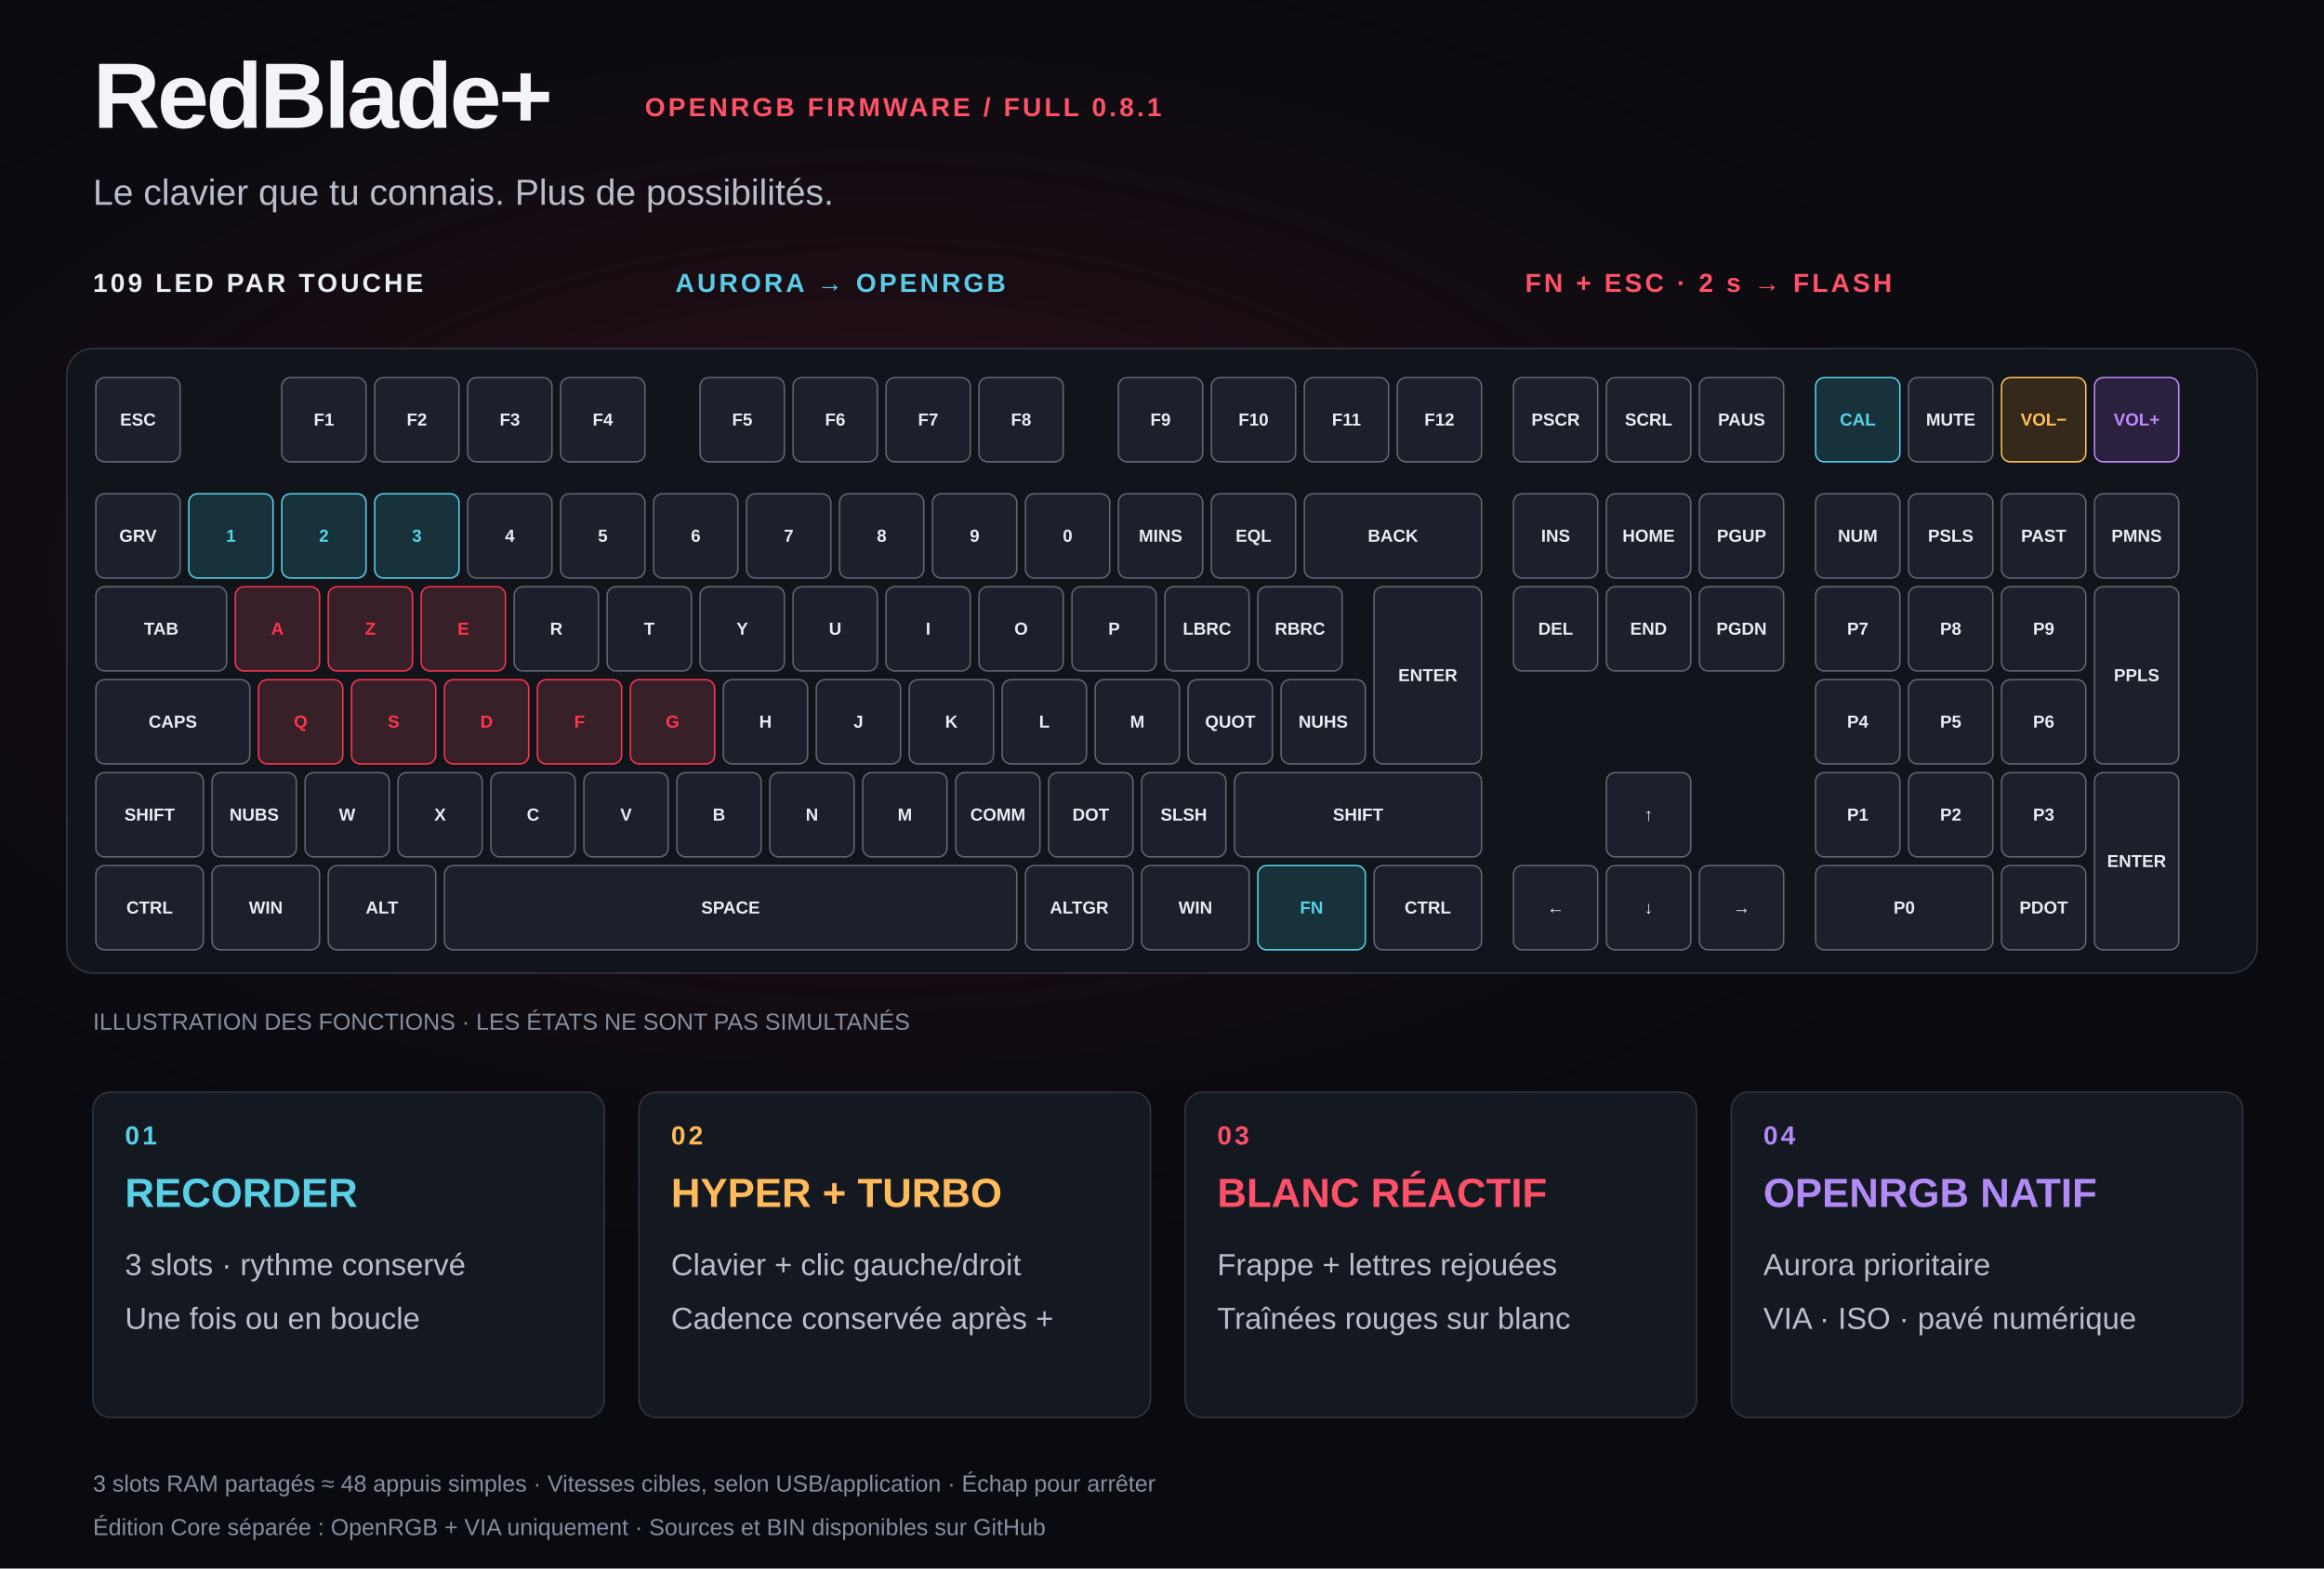
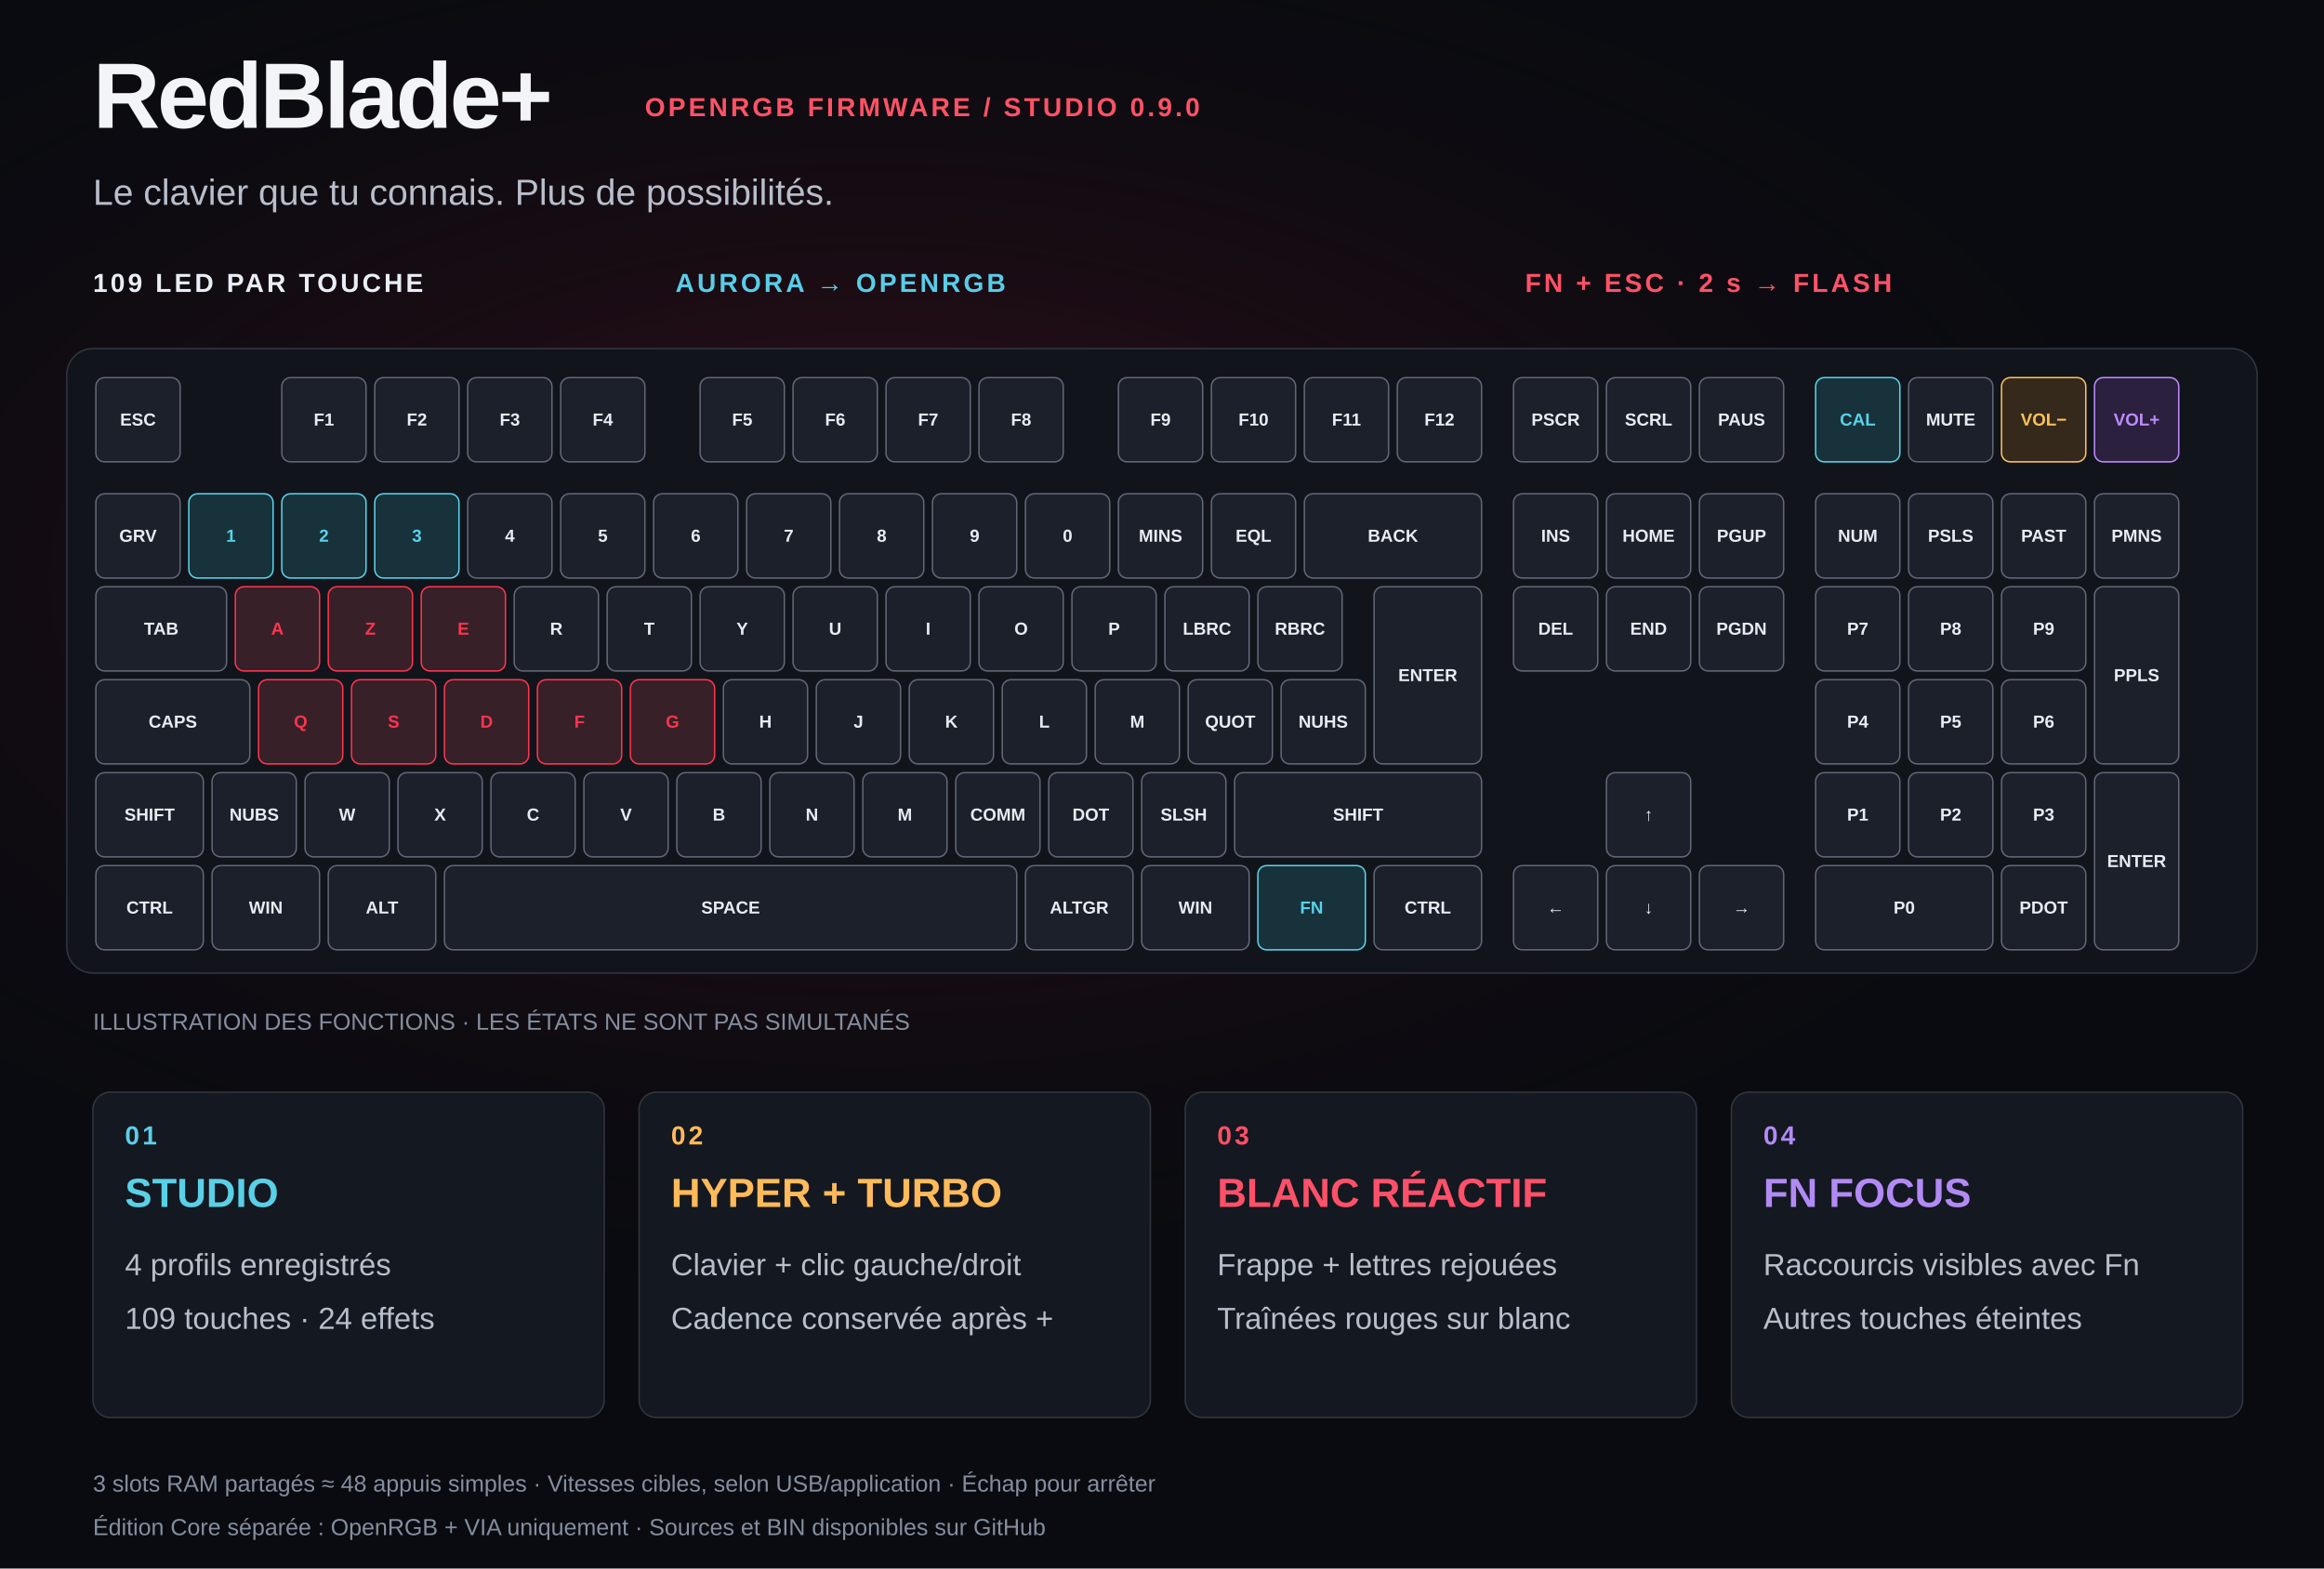
<svg xmlns="http://www.w3.org/2000/svg" width="1600" height="1080" viewBox="0 0 1600 1080">
  <defs>
    <radialGradient id="glow">
      <stop stop-color="#af1733" stop-opacity=".3" />
      <stop offset="1" stop-color="#090b10" stop-opacity="0" />
    </radialGradient>
  </defs>
  <rect width="1600" height="1080" fill="#090b10" />
  <ellipse cx="600" cy="400" rx="1000" ry="520" fill="url(#glow)" />
  <style>text{font-family:Arial,DejaVu Sans,sans-serif;fill:#f3f4f8}.brand{font-size:64px;font-weight:800;letter-spacing:-2px}.sub{font-size:25px;fill:#b8becb}.label{font-size:18px;font-weight:700;letter-spacing:2px}.card{font-size:28px;font-weight:700}.body{font-size:21px;fill:#b8becb}.key{font-size:12px;font-weight:700;text-anchor:middle}.small{font-size:16px;fill:#858e9f}</style>
  <text x="64" y="88" class="brand">RedBlade+</text>
-   <text x="444" y="80" class="label" style="fill:#ff5267">OPENRGB FIRMWARE  /  FULL 0.8.1</text>
+   <text x="444" y="80" class="label" style="fill:#ff5267">OPENRGB FIRMWARE  /  STUDIO 0.9.0</text>
  <text x="64" y="141" class="sub">Le clavier que tu connais. Plus de possibilités.</text>
  <text x="64" y="201" class="label" style="fill:#e9eef7">109 LED PAR TOUCHE</text>
  <text x="465" y="201" class="label" style="fill:#58cde8">AURORA → OPENRGB</text>
  <text x="1050" y="201" class="label" style="fill:#ff5267">FN + ESC  ·  2 s → FLASH</text>
  <rect x="46" y="240" width="1508" height="430" rx="18" fill="#11141b" stroke="#303641" />
  <rect x="66" y="260" width="58" height="58" rx="6" fill="#1c202a" stroke="#606775" />
  <text x="95.0" y="293.0" class="key" style="fill:#e9ecf2">ESC</text>
  <rect x="194" y="260" width="58" height="58" rx="6" fill="#1c202a" stroke="#606775" />
  <text x="223.0" y="293.0" class="key" style="fill:#e9ecf2">F1</text>
  <rect x="258" y="260" width="58" height="58" rx="6" fill="#1c202a" stroke="#606775" />
  <text x="287.0" y="293.0" class="key" style="fill:#e9ecf2">F2</text>
  <rect x="322" y="260" width="58" height="58" rx="6" fill="#1c202a" stroke="#606775" />
  <text x="351.0" y="293.0" class="key" style="fill:#e9ecf2">F3</text>
  <rect x="386" y="260" width="58" height="58" rx="6" fill="#1c202a" stroke="#606775" />
  <text x="415.0" y="293.0" class="key" style="fill:#e9ecf2">F4</text>
  <rect x="482.0" y="260" width="58" height="58" rx="6" fill="#1c202a" stroke="#606775" />
  <text x="511.0" y="293.0" class="key" style="fill:#e9ecf2">F5</text>
  <rect x="546.0" y="260" width="58" height="58" rx="6" fill="#1c202a" stroke="#606775" />
  <text x="575.0" y="293.0" class="key" style="fill:#e9ecf2">F6</text>
  <rect x="610.0" y="260" width="58" height="58" rx="6" fill="#1c202a" stroke="#606775" />
  <text x="639.0" y="293.0" class="key" style="fill:#e9ecf2">F7</text>
  <rect x="674.0" y="260" width="58" height="58" rx="6" fill="#1c202a" stroke="#606775" />
  <text x="703.0" y="293.0" class="key" style="fill:#e9ecf2">F8</text>
  <rect x="770" y="260" width="58" height="58" rx="6" fill="#1c202a" stroke="#606775" />
  <text x="799.0" y="293.0" class="key" style="fill:#e9ecf2">F9</text>
  <rect x="834" y="260" width="58" height="58" rx="6" fill="#1c202a" stroke="#606775" />
  <text x="863.0" y="293.0" class="key" style="fill:#e9ecf2">F10</text>
  <rect x="898" y="260" width="58" height="58" rx="6" fill="#1c202a" stroke="#606775" />
  <text x="927.0" y="293.0" class="key" style="fill:#e9ecf2">F11</text>
  <rect x="962" y="260" width="58" height="58" rx="6" fill="#1c202a" stroke="#606775" />
  <text x="991.0" y="293.0" class="key" style="fill:#e9ecf2">F12</text>
  <rect x="1042.0" y="260" width="58" height="58" rx="6" fill="#1c202a" stroke="#606775" />
  <text x="1071.0" y="293.0" class="key" style="fill:#e9ecf2">PSCR</text>
  <rect x="1106.0" y="260" width="58" height="58" rx="6" fill="#1c202a" stroke="#606775" />
  <text x="1135.0" y="293.0" class="key" style="fill:#e9ecf2">SCRL</text>
  <rect x="1170.0" y="260" width="58" height="58" rx="6" fill="#1c202a" stroke="#606775" />
  <text x="1199.0" y="293.0" class="key" style="fill:#e9ecf2">PAUS</text>
  <rect x="1250.0" y="260" width="58" height="58" rx="6" fill="#17323a" stroke="#59d2e9" />
  <text x="1279.0" y="293.0" class="key" style="fill:#59d2e9">CAL</text>
  <rect x="1314.0" y="260" width="58" height="58" rx="6" fill="#1c202a" stroke="#606775" />
  <text x="1343.0" y="293.0" class="key" style="fill:#e9ecf2">MUTE</text>
  <rect x="1378.0" y="260" width="58" height="58" rx="6" fill="#34291b" stroke="#ffc15b" />
  <text x="1407.0" y="293.0" class="key" style="fill:#ffc15b">VOL−</text>
  <rect x="1442.0" y="260" width="58" height="58" rx="6" fill="#2b203e" stroke="#be8bff" />
  <text x="1471.0" y="293.0" class="key" style="fill:#be8bff">VOL+</text>
  <rect x="66" y="340.0" width="58" height="58" rx="6" fill="#1c202a" stroke="#606775" />
  <text x="95.0" y="373.0" class="key" style="fill:#e9ecf2">GRV</text>
  <rect x="130" y="340.0" width="58" height="58" rx="6" fill="#17323a" stroke="#59d2e9" />
  <text x="159.0" y="373.0" class="key" style="fill:#59d2e9">1</text>
  <rect x="194" y="340.0" width="58" height="58" rx="6" fill="#17323a" stroke="#59d2e9" />
  <text x="223.0" y="373.0" class="key" style="fill:#59d2e9">2</text>
  <rect x="258" y="340.0" width="58" height="58" rx="6" fill="#17323a" stroke="#59d2e9" />
  <text x="287.0" y="373.0" class="key" style="fill:#59d2e9">3</text>
  <rect x="322" y="340.0" width="58" height="58" rx="6" fill="#1c202a" stroke="#606775" />
  <text x="351.0" y="373.0" class="key" style="fill:#e9ecf2">4</text>
  <rect x="386" y="340.0" width="58" height="58" rx="6" fill="#1c202a" stroke="#606775" />
  <text x="415.0" y="373.0" class="key" style="fill:#e9ecf2">5</text>
  <rect x="450" y="340.0" width="58" height="58" rx="6" fill="#1c202a" stroke="#606775" />
  <text x="479.0" y="373.0" class="key" style="fill:#e9ecf2">6</text>
  <rect x="514" y="340.0" width="58" height="58" rx="6" fill="#1c202a" stroke="#606775" />
  <text x="543.0" y="373.0" class="key" style="fill:#e9ecf2">7</text>
  <rect x="578" y="340.0" width="58" height="58" rx="6" fill="#1c202a" stroke="#606775" />
  <text x="607.0" y="373.0" class="key" style="fill:#e9ecf2">8</text>
  <rect x="642" y="340.0" width="58" height="58" rx="6" fill="#1c202a" stroke="#606775" />
  <text x="671.0" y="373.0" class="key" style="fill:#e9ecf2">9</text>
  <rect x="706" y="340.0" width="58" height="58" rx="6" fill="#1c202a" stroke="#606775" />
  <text x="735.0" y="373.0" class="key" style="fill:#e9ecf2">0</text>
  <rect x="770" y="340.0" width="58" height="58" rx="6" fill="#1c202a" stroke="#606775" />
  <text x="799.0" y="373.0" class="key" style="fill:#e9ecf2">MINS</text>
  <rect x="834" y="340.0" width="58" height="58" rx="6" fill="#1c202a" stroke="#606775" />
  <text x="863.0" y="373.0" class="key" style="fill:#e9ecf2">EQL</text>
  <rect x="898" y="340.0" width="122" height="58" rx="6" fill="#1c202a" stroke="#606775" />
  <text x="959.0" y="373.0" class="key" style="fill:#e9ecf2">BACK</text>
  <rect x="1042.0" y="340.0" width="58" height="58" rx="6" fill="#1c202a" stroke="#606775" />
  <text x="1071.0" y="373.0" class="key" style="fill:#e9ecf2">INS</text>
  <rect x="1106.0" y="340.0" width="58" height="58" rx="6" fill="#1c202a" stroke="#606775" />
  <text x="1135.0" y="373.0" class="key" style="fill:#e9ecf2">HOME</text>
  <rect x="1170.0" y="340.0" width="58" height="58" rx="6" fill="#1c202a" stroke="#606775" />
  <text x="1199.0" y="373.0" class="key" style="fill:#e9ecf2">PGUP</text>
  <rect x="1250.0" y="340.0" width="58" height="58" rx="6" fill="#1c202a" stroke="#606775" />
  <text x="1279.0" y="373.0" class="key" style="fill:#e9ecf2">NUM</text>
  <rect x="1314.0" y="340.0" width="58" height="58" rx="6" fill="#1c202a" stroke="#606775" />
  <text x="1343.0" y="373.0" class="key" style="fill:#e9ecf2">PSLS</text>
  <rect x="1378.0" y="340.0" width="58" height="58" rx="6" fill="#1c202a" stroke="#606775" />
  <text x="1407.0" y="373.0" class="key" style="fill:#e9ecf2">PAST</text>
  <rect x="1442.0" y="340.0" width="58" height="58" rx="6" fill="#1c202a" stroke="#606775" />
  <text x="1471.0" y="373.0" class="key" style="fill:#e9ecf2">PMNS</text>
  <rect x="66" y="404.0" width="90.0" height="58" rx="6" fill="#1c202a" stroke="#606775" />
  <text x="111.0" y="437.0" class="key" style="fill:#e9ecf2">TAB</text>
  <rect x="162.0" y="404.0" width="58" height="58" rx="6" fill="#382028" stroke="#ff344e" />
  <text x="191.0" y="437.0" class="key" style="fill:#ff344e">A</text>
  <rect x="226.0" y="404.0" width="58" height="58" rx="6" fill="#382028" stroke="#ff344e" />
  <text x="255.0" y="437.0" class="key" style="fill:#ff344e">Z</text>
  <rect x="290.0" y="404.0" width="58" height="58" rx="6" fill="#382028" stroke="#ff344e" />
  <text x="319.0" y="437.0" class="key" style="fill:#ff344e">E</text>
  <rect x="354.0" y="404.0" width="58" height="58" rx="6" fill="#1c202a" stroke="#606775" />
  <text x="383.0" y="437.0" class="key" style="fill:#e9ecf2">R</text>
  <rect x="418.0" y="404.0" width="58" height="58" rx="6" fill="#1c202a" stroke="#606775" />
  <text x="447.0" y="437.0" class="key" style="fill:#e9ecf2">T</text>
  <rect x="482.0" y="404.0" width="58" height="58" rx="6" fill="#1c202a" stroke="#606775" />
  <text x="511.0" y="437.0" class="key" style="fill:#e9ecf2">Y</text>
  <rect x="546.0" y="404.0" width="58" height="58" rx="6" fill="#1c202a" stroke="#606775" />
  <text x="575.0" y="437.0" class="key" style="fill:#e9ecf2">U</text>
  <rect x="610.0" y="404.0" width="58" height="58" rx="6" fill="#1c202a" stroke="#606775" />
  <text x="639.0" y="437.0" class="key" style="fill:#e9ecf2">I</text>
  <rect x="674.0" y="404.0" width="58" height="58" rx="6" fill="#1c202a" stroke="#606775" />
  <text x="703.0" y="437.0" class="key" style="fill:#e9ecf2">O</text>
  <rect x="738.0" y="404.0" width="58" height="58" rx="6" fill="#1c202a" stroke="#606775" />
  <text x="767.0" y="437.0" class="key" style="fill:#e9ecf2">P</text>
  <rect x="802.0" y="404.0" width="58" height="58" rx="6" fill="#1c202a" stroke="#606775" />
  <text x="831.0" y="437.0" class="key" style="fill:#e9ecf2">LBRC</text>
  <rect x="866.0" y="404.0" width="58" height="58" rx="6" fill="#1c202a" stroke="#606775" />
  <text x="895.0" y="437.0" class="key" style="fill:#e9ecf2">RBRC</text>
  <rect x="1042.0" y="404.0" width="58" height="58" rx="6" fill="#1c202a" stroke="#606775" />
  <text x="1071.0" y="437.0" class="key" style="fill:#e9ecf2">DEL</text>
  <rect x="1106.0" y="404.0" width="58" height="58" rx="6" fill="#1c202a" stroke="#606775" />
  <text x="1135.0" y="437.0" class="key" style="fill:#e9ecf2">END</text>
  <rect x="1170.0" y="404.0" width="58" height="58" rx="6" fill="#1c202a" stroke="#606775" />
  <text x="1199.0" y="437.0" class="key" style="fill:#e9ecf2">PGDN</text>
  <rect x="1250.0" y="404.0" width="58" height="58" rx="6" fill="#1c202a" stroke="#606775" />
  <text x="1279.0" y="437.0" class="key" style="fill:#e9ecf2">P7</text>
  <rect x="1314.0" y="404.0" width="58" height="58" rx="6" fill="#1c202a" stroke="#606775" />
  <text x="1343.0" y="437.0" class="key" style="fill:#e9ecf2">P8</text>
  <rect x="1378.0" y="404.0" width="58" height="58" rx="6" fill="#1c202a" stroke="#606775" />
  <text x="1407.0" y="437.0" class="key" style="fill:#e9ecf2">P9</text>
  <rect x="1442.0" y="404.0" width="58" height="122" rx="6" fill="#1c202a" stroke="#606775" />
  <text x="1471.0" y="469.0" class="key" style="fill:#e9ecf2">PPLS</text>
  <rect x="66" y="468.0" width="106.0" height="58" rx="6" fill="#1c202a" stroke="#606775" />
  <text x="119.0" y="501.0" class="key" style="fill:#e9ecf2">CAPS</text>
  <rect x="178.0" y="468.0" width="58" height="58" rx="6" fill="#382028" stroke="#ff344e" />
  <text x="207.0" y="501.0" class="key" style="fill:#ff344e">Q</text>
  <rect x="242.0" y="468.0" width="58" height="58" rx="6" fill="#382028" stroke="#ff344e" />
  <text x="271.0" y="501.0" class="key" style="fill:#ff344e">S</text>
  <rect x="306.0" y="468.0" width="58" height="58" rx="6" fill="#382028" stroke="#ff344e" />
  <text x="335.0" y="501.0" class="key" style="fill:#ff344e">D</text>
  <rect x="370.0" y="468.0" width="58" height="58" rx="6" fill="#382028" stroke="#ff344e" />
  <text x="399.0" y="501.0" class="key" style="fill:#ff344e">F</text>
  <rect x="434.0" y="468.0" width="58" height="58" rx="6" fill="#382028" stroke="#ff344e" />
  <text x="463.0" y="501.0" class="key" style="fill:#ff344e">G</text>
  <rect x="498.0" y="468.0" width="58" height="58" rx="6" fill="#1c202a" stroke="#606775" />
  <text x="527.0" y="501.0" class="key" style="fill:#e9ecf2">H</text>
  <rect x="562.0" y="468.0" width="58" height="58" rx="6" fill="#1c202a" stroke="#606775" />
  <text x="591.0" y="501.0" class="key" style="fill:#e9ecf2">J</text>
  <rect x="626.0" y="468.0" width="58" height="58" rx="6" fill="#1c202a" stroke="#606775" />
  <text x="655.0" y="501.0" class="key" style="fill:#e9ecf2">K</text>
  <rect x="690.0" y="468.0" width="58" height="58" rx="6" fill="#1c202a" stroke="#606775" />
  <text x="719.0" y="501.0" class="key" style="fill:#e9ecf2">L</text>
  <rect x="754.0" y="468.0" width="58" height="58" rx="6" fill="#1c202a" stroke="#606775" />
  <text x="783.0" y="501.0" class="key" style="fill:#e9ecf2">M</text>
  <rect x="818.0" y="468.0" width="58" height="58" rx="6" fill="#1c202a" stroke="#606775" />
  <text x="847.0" y="501.0" class="key" style="fill:#e9ecf2">QUOT</text>
  <rect x="882.0" y="468.0" width="58" height="58" rx="6" fill="#1c202a" stroke="#606775" />
  <text x="911.0" y="501.0" class="key" style="fill:#e9ecf2">NUHS</text>
  <rect x="946.0" y="404.0" width="74.0" height="122" rx="6" fill="#1c202a" stroke="#606775" />
  <text x="983.0" y="469.0" class="key" style="fill:#e9ecf2">ENTER</text>
  <rect x="1250.0" y="468.0" width="58" height="58" rx="6" fill="#1c202a" stroke="#606775" />
  <text x="1279.0" y="501.0" class="key" style="fill:#e9ecf2">P4</text>
  <rect x="1314.0" y="468.0" width="58" height="58" rx="6" fill="#1c202a" stroke="#606775" />
  <text x="1343.0" y="501.0" class="key" style="fill:#e9ecf2">P5</text>
  <rect x="1378.0" y="468.0" width="58" height="58" rx="6" fill="#1c202a" stroke="#606775" />
  <text x="1407.0" y="501.0" class="key" style="fill:#e9ecf2">P6</text>
  <rect x="66" y="532.0" width="74.0" height="58" rx="6" fill="#1c202a" stroke="#606775" />
  <text x="103.0" y="565.0" class="key" style="fill:#e9ecf2">SHIFT</text>
  <rect x="146.0" y="532.0" width="58" height="58" rx="6" fill="#1c202a" stroke="#606775" />
  <text x="175.0" y="565.0" class="key" style="fill:#e9ecf2">NUBS</text>
  <rect x="210.0" y="532.0" width="58" height="58" rx="6" fill="#1c202a" stroke="#606775" />
  <text x="239.0" y="565.0" class="key" style="fill:#e9ecf2">W</text>
  <rect x="274.0" y="532.0" width="58" height="58" rx="6" fill="#1c202a" stroke="#606775" />
  <text x="303.0" y="565.0" class="key" style="fill:#e9ecf2">X</text>
  <rect x="338.0" y="532.0" width="58" height="58" rx="6" fill="#1c202a" stroke="#606775" />
  <text x="367.0" y="565.0" class="key" style="fill:#e9ecf2">C</text>
  <rect x="402.0" y="532.0" width="58" height="58" rx="6" fill="#1c202a" stroke="#606775" />
  <text x="431.0" y="565.0" class="key" style="fill:#e9ecf2">V</text>
  <rect x="466.0" y="532.0" width="58" height="58" rx="6" fill="#1c202a" stroke="#606775" />
  <text x="495.0" y="565.0" class="key" style="fill:#e9ecf2">B</text>
  <rect x="530.0" y="532.0" width="58" height="58" rx="6" fill="#1c202a" stroke="#606775" />
  <text x="559.0" y="565.0" class="key" style="fill:#e9ecf2">N</text>
  <rect x="594.0" y="532.0" width="58" height="58" rx="6" fill="#1c202a" stroke="#606775" />
  <text x="623.0" y="565.0" class="key" style="fill:#e9ecf2">M</text>
  <rect x="658.0" y="532.0" width="58" height="58" rx="6" fill="#1c202a" stroke="#606775" />
  <text x="687.0" y="565.0" class="key" style="fill:#e9ecf2">COMM</text>
  <rect x="722.0" y="532.0" width="58" height="58" rx="6" fill="#1c202a" stroke="#606775" />
  <text x="751.0" y="565.0" class="key" style="fill:#e9ecf2">DOT</text>
  <rect x="786.0" y="532.0" width="58" height="58" rx="6" fill="#1c202a" stroke="#606775" />
  <text x="815.0" y="565.0" class="key" style="fill:#e9ecf2">SLSH</text>
  <rect x="850.0" y="532.0" width="170.0" height="58" rx="6" fill="#1c202a" stroke="#606775" />
  <text x="935.0" y="565.0" class="key" style="fill:#e9ecf2">SHIFT</text>
  <rect x="1106.0" y="532.0" width="58" height="58" rx="6" fill="#1c202a" stroke="#606775" />
  <text x="1135.0" y="565.0" class="key" style="fill:#e9ecf2">↑</text>
  <rect x="1250.0" y="532.0" width="58" height="58" rx="6" fill="#1c202a" stroke="#606775" />
  <text x="1279.0" y="565.0" class="key" style="fill:#e9ecf2">P1</text>
  <rect x="1314.0" y="532.0" width="58" height="58" rx="6" fill="#1c202a" stroke="#606775" />
  <text x="1343.0" y="565.0" class="key" style="fill:#e9ecf2">P2</text>
  <rect x="1378.0" y="532.0" width="58" height="58" rx="6" fill="#1c202a" stroke="#606775" />
  <text x="1407.0" y="565.0" class="key" style="fill:#e9ecf2">P3</text>
  <rect x="1442.0" y="532.0" width="58" height="122" rx="6" fill="#1c202a" stroke="#606775" />
  <text x="1471.0" y="597.0" class="key" style="fill:#e9ecf2">ENTER</text>
  <rect x="66" y="596.0" width="74.0" height="58" rx="6" fill="#1c202a" stroke="#606775" />
  <text x="103.0" y="629.0" class="key" style="fill:#e9ecf2">CTRL</text>
  <rect x="146.0" y="596.0" width="74.0" height="58" rx="6" fill="#1c202a" stroke="#606775" />
  <text x="183.0" y="629.0" class="key" style="fill:#e9ecf2">WIN</text>
  <rect x="226.0" y="596.0" width="74.0" height="58" rx="6" fill="#1c202a" stroke="#606775" />
  <text x="263.0" y="629.0" class="key" style="fill:#e9ecf2">ALT</text>
  <rect x="306.0" y="596.0" width="394.0" height="58" rx="6" fill="#1c202a" stroke="#606775" />
  <text x="503.0" y="629.0" class="key" style="fill:#e9ecf2">SPACE</text>
  <rect x="706" y="596.0" width="74.0" height="58" rx="6" fill="#1c202a" stroke="#606775" />
  <text x="743.0" y="629.0" class="key" style="fill:#e9ecf2">ALTGR</text>
  <rect x="786.0" y="596.0" width="74.0" height="58" rx="6" fill="#1c202a" stroke="#606775" />
  <text x="823.0" y="629.0" class="key" style="fill:#e9ecf2">WIN</text>
  <rect x="866.0" y="596.0" width="74.0" height="58" rx="6" fill="#17323a" stroke="#59d2e9" />
  <text x="903.0" y="629.0" class="key" style="fill:#59d2e9">FN</text>
  <rect x="946.0" y="596.0" width="74.0" height="58" rx="6" fill="#1c202a" stroke="#606775" />
  <text x="983.0" y="629.0" class="key" style="fill:#e9ecf2">CTRL</text>
  <rect x="1042.0" y="596.0" width="58" height="58" rx="6" fill="#1c202a" stroke="#606775" />
  <text x="1071.0" y="629.0" class="key" style="fill:#e9ecf2">←</text>
  <rect x="1106.0" y="596.0" width="58" height="58" rx="6" fill="#1c202a" stroke="#606775" />
  <text x="1135.0" y="629.0" class="key" style="fill:#e9ecf2">↓</text>
  <rect x="1170.0" y="596.0" width="58" height="58" rx="6" fill="#1c202a" stroke="#606775" />
  <text x="1199.0" y="629.0" class="key" style="fill:#e9ecf2">→</text>
  <rect x="1250.0" y="596.0" width="122" height="58" rx="6" fill="#1c202a" stroke="#606775" />
  <text x="1311.0" y="629.0" class="key" style="fill:#e9ecf2">P0</text>
  <rect x="1378.0" y="596.0" width="58" height="58" rx="6" fill="#1c202a" stroke="#606775" />
  <text x="1407.0" y="629.0" class="key" style="fill:#e9ecf2">PDOT</text>
  <text x="64" y="709" class="small">ILLUSTRATION DES FONCTIONS · LES ÉTATS NE SONT PAS SIMULTANÉS</text>
  <rect x="64" y="752" width="352" height="224" rx="12" fill="#141820" stroke="#303641" />
  <text x="86" y="788" class="label" style="fill:#5ad0e7">01</text>
-   <text x="86" y="831" class="card" style="fill:#5ad0e7">RECORDER</text>
-   <text x="86" y="878" class="body">3 slots · rythme conservé</text>
-   <text x="86" y="915" class="body">Une fois ou en boucle</text>
+   <text x="86" y="831" class="card" style="fill:#5ad0e7">STUDIO</text>
+   <text x="86" y="878" class="body">4 profils enregistrés</text>
+   <text x="86" y="915" class="body">109 touches · 24 effets</text>
  <rect x="440" y="752" width="352" height="224" rx="12" fill="#141820" stroke="#303641" />
  <text x="462" y="788" class="label" style="fill:#ffba5a">02</text>
  <text x="462" y="831" class="card" style="fill:#ffba5a">HYPER + TURBO</text>
  <text x="462" y="878" class="body">Clavier + clic gauche/droit</text>
  <text x="462" y="915" class="body">Cadence conservée après +</text>
  <rect x="816" y="752" width="352" height="224" rx="12" fill="#141820" stroke="#303641" />
  <text x="838" y="788" class="label" style="fill:#ff5069">03</text>
  <text x="838" y="831" class="card" style="fill:#ff5069">BLANC RÉACTIF</text>
  <text x="838" y="878" class="body">Frappe + lettres rejouées</text>
  <text x="838" y="915" class="body">Traînées rouges sur blanc</text>
  <rect x="1192" y="752" width="352" height="224" rx="12" fill="#141820" stroke="#303641" />
  <text x="1214" y="788" class="label" style="fill:#b28af5">04</text>
-   <text x="1214" y="831" class="card" style="fill:#b28af5">OPENRGB NATIF</text>
-   <text x="1214" y="878" class="body">Aurora prioritaire</text>
-   <text x="1214" y="915" class="body">VIA · ISO · pavé numérique</text>
+   <text x="1214" y="831" class="card" style="fill:#b28af5">FN FOCUS</text>
+   <text x="1214" y="878" class="body">Raccourcis visibles avec Fn</text>
+   <text x="1214" y="915" class="body">Autres touches éteintes</text>
  <text x="64" y="1027" class="small">3 slots RAM partagés ≈ 48 appuis simples · Vitesses cibles, selon USB/application · Échap pour arrêter</text>
  <text x="64" y="1057" class="small">Édition Core séparée : OpenRGB + VIA uniquement · Sources et BIN disponibles sur GitHub</text>
</svg>
